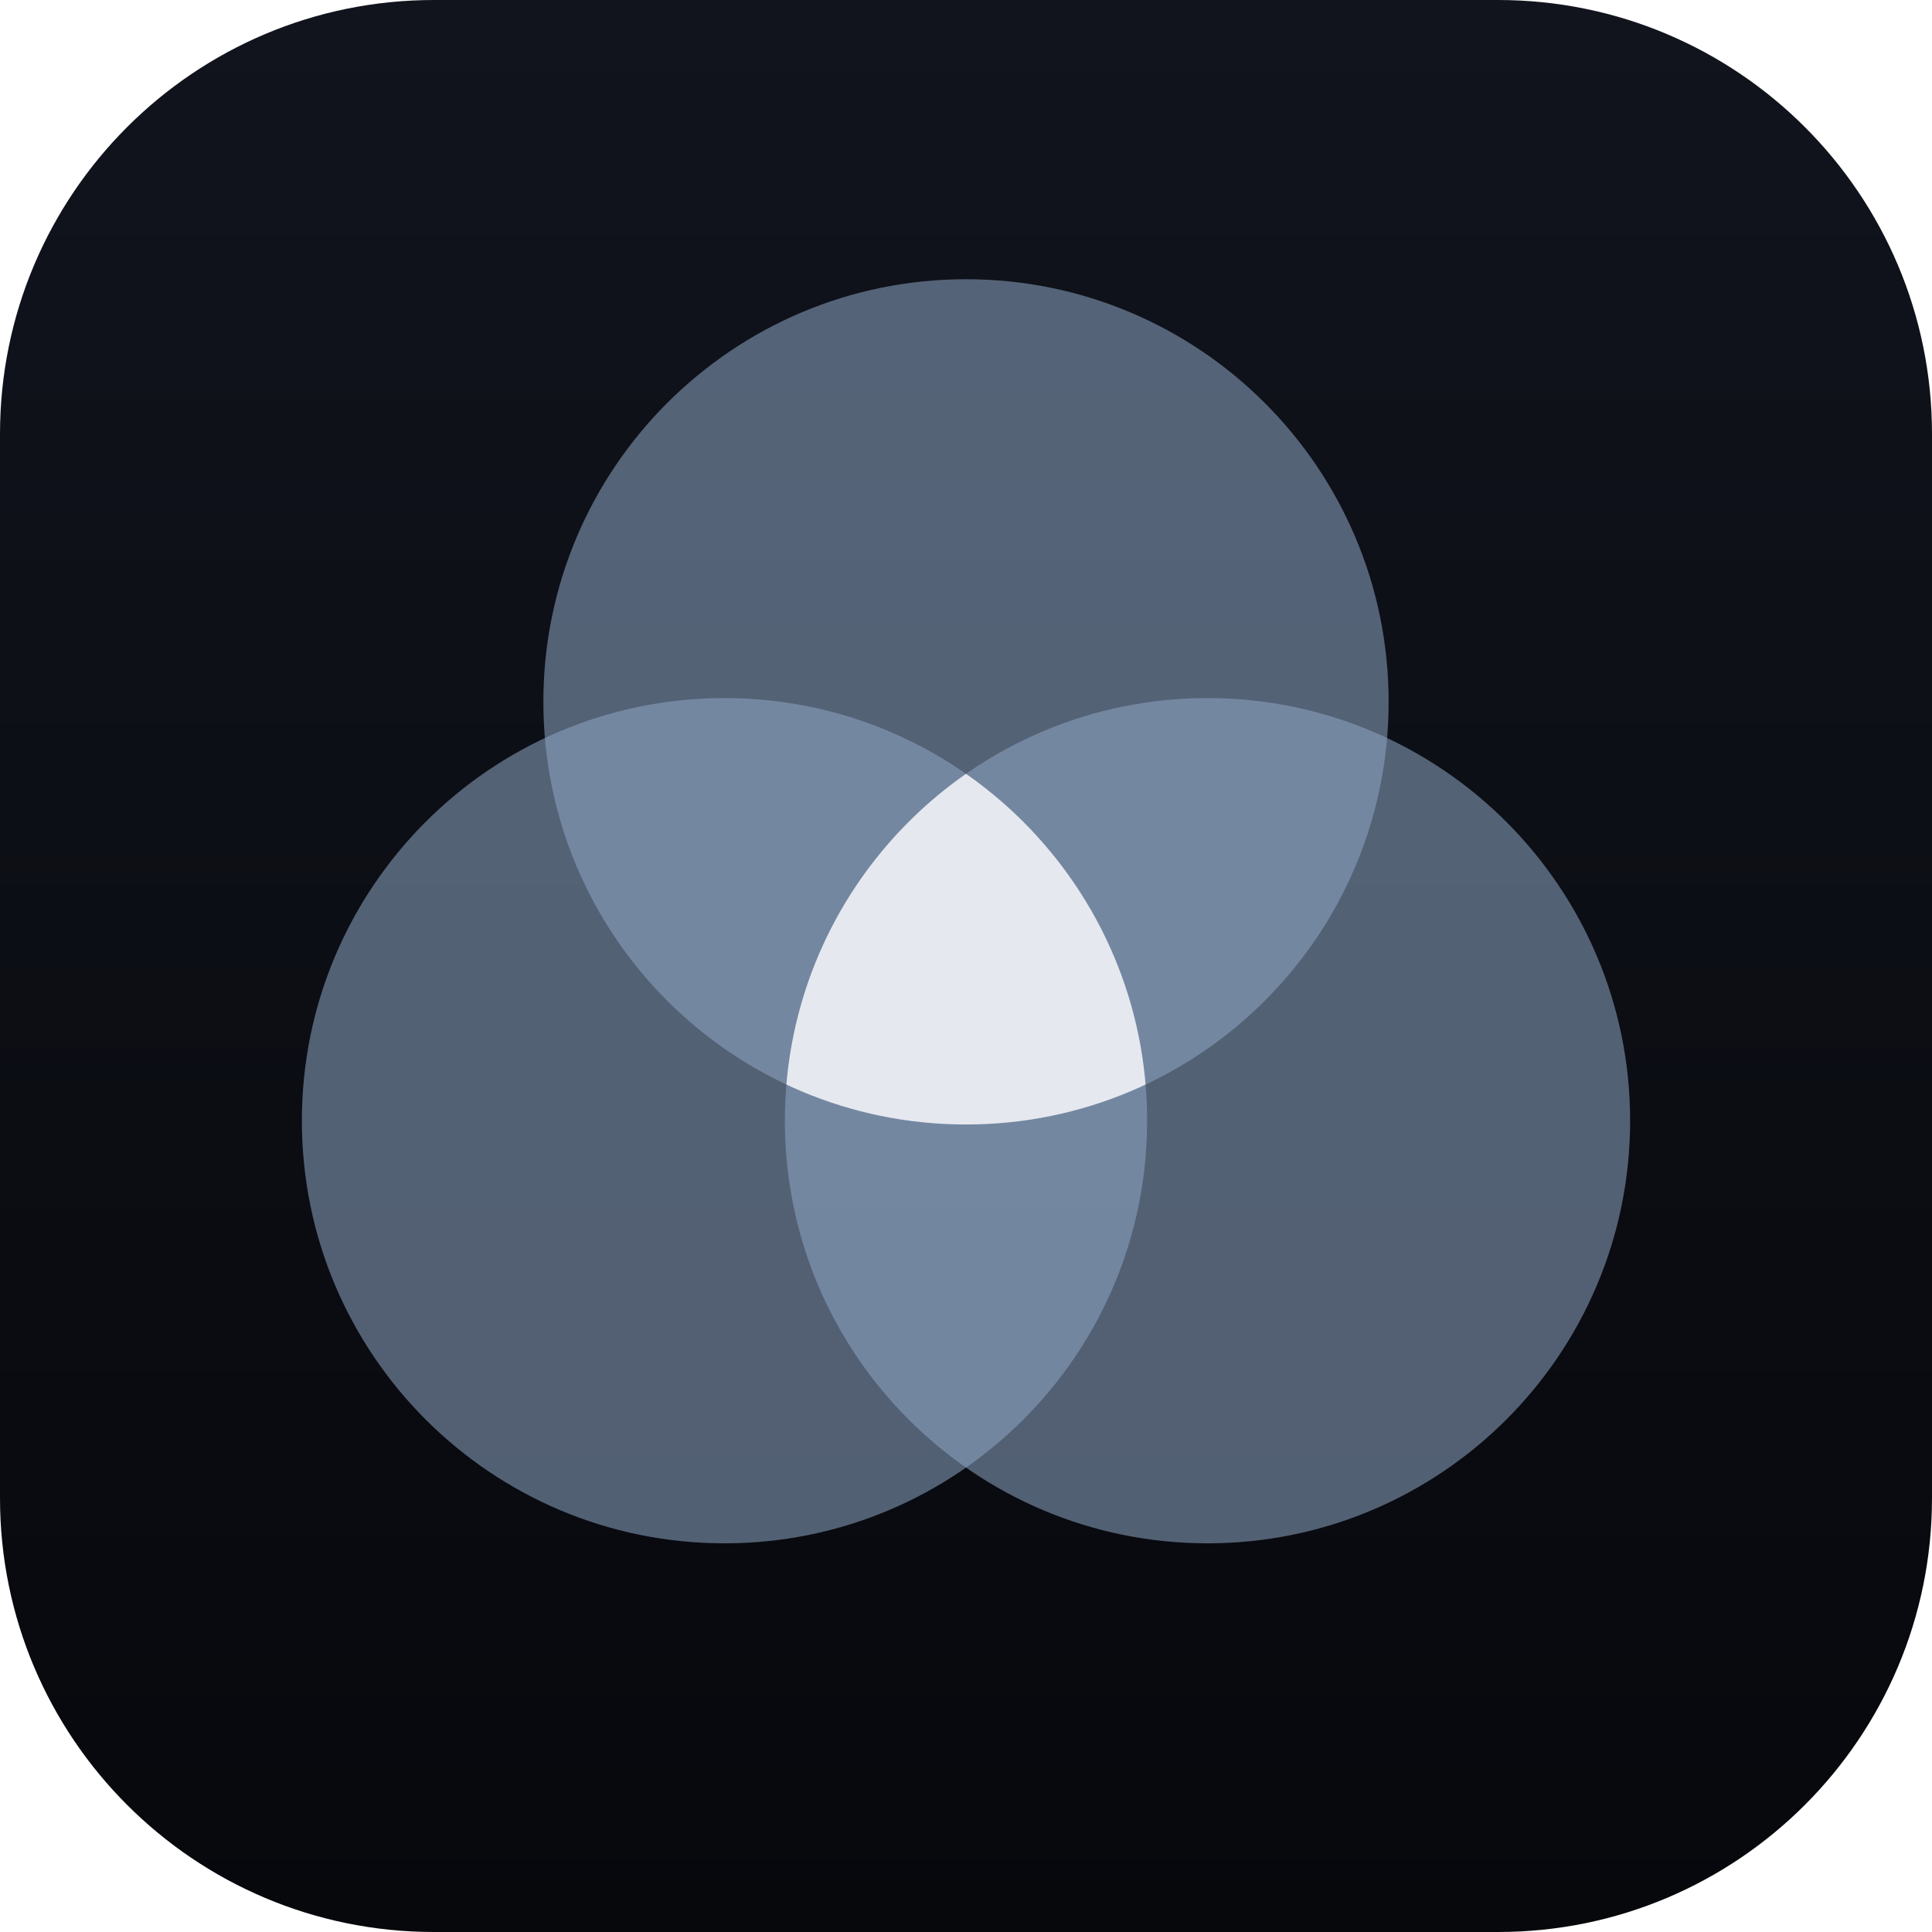
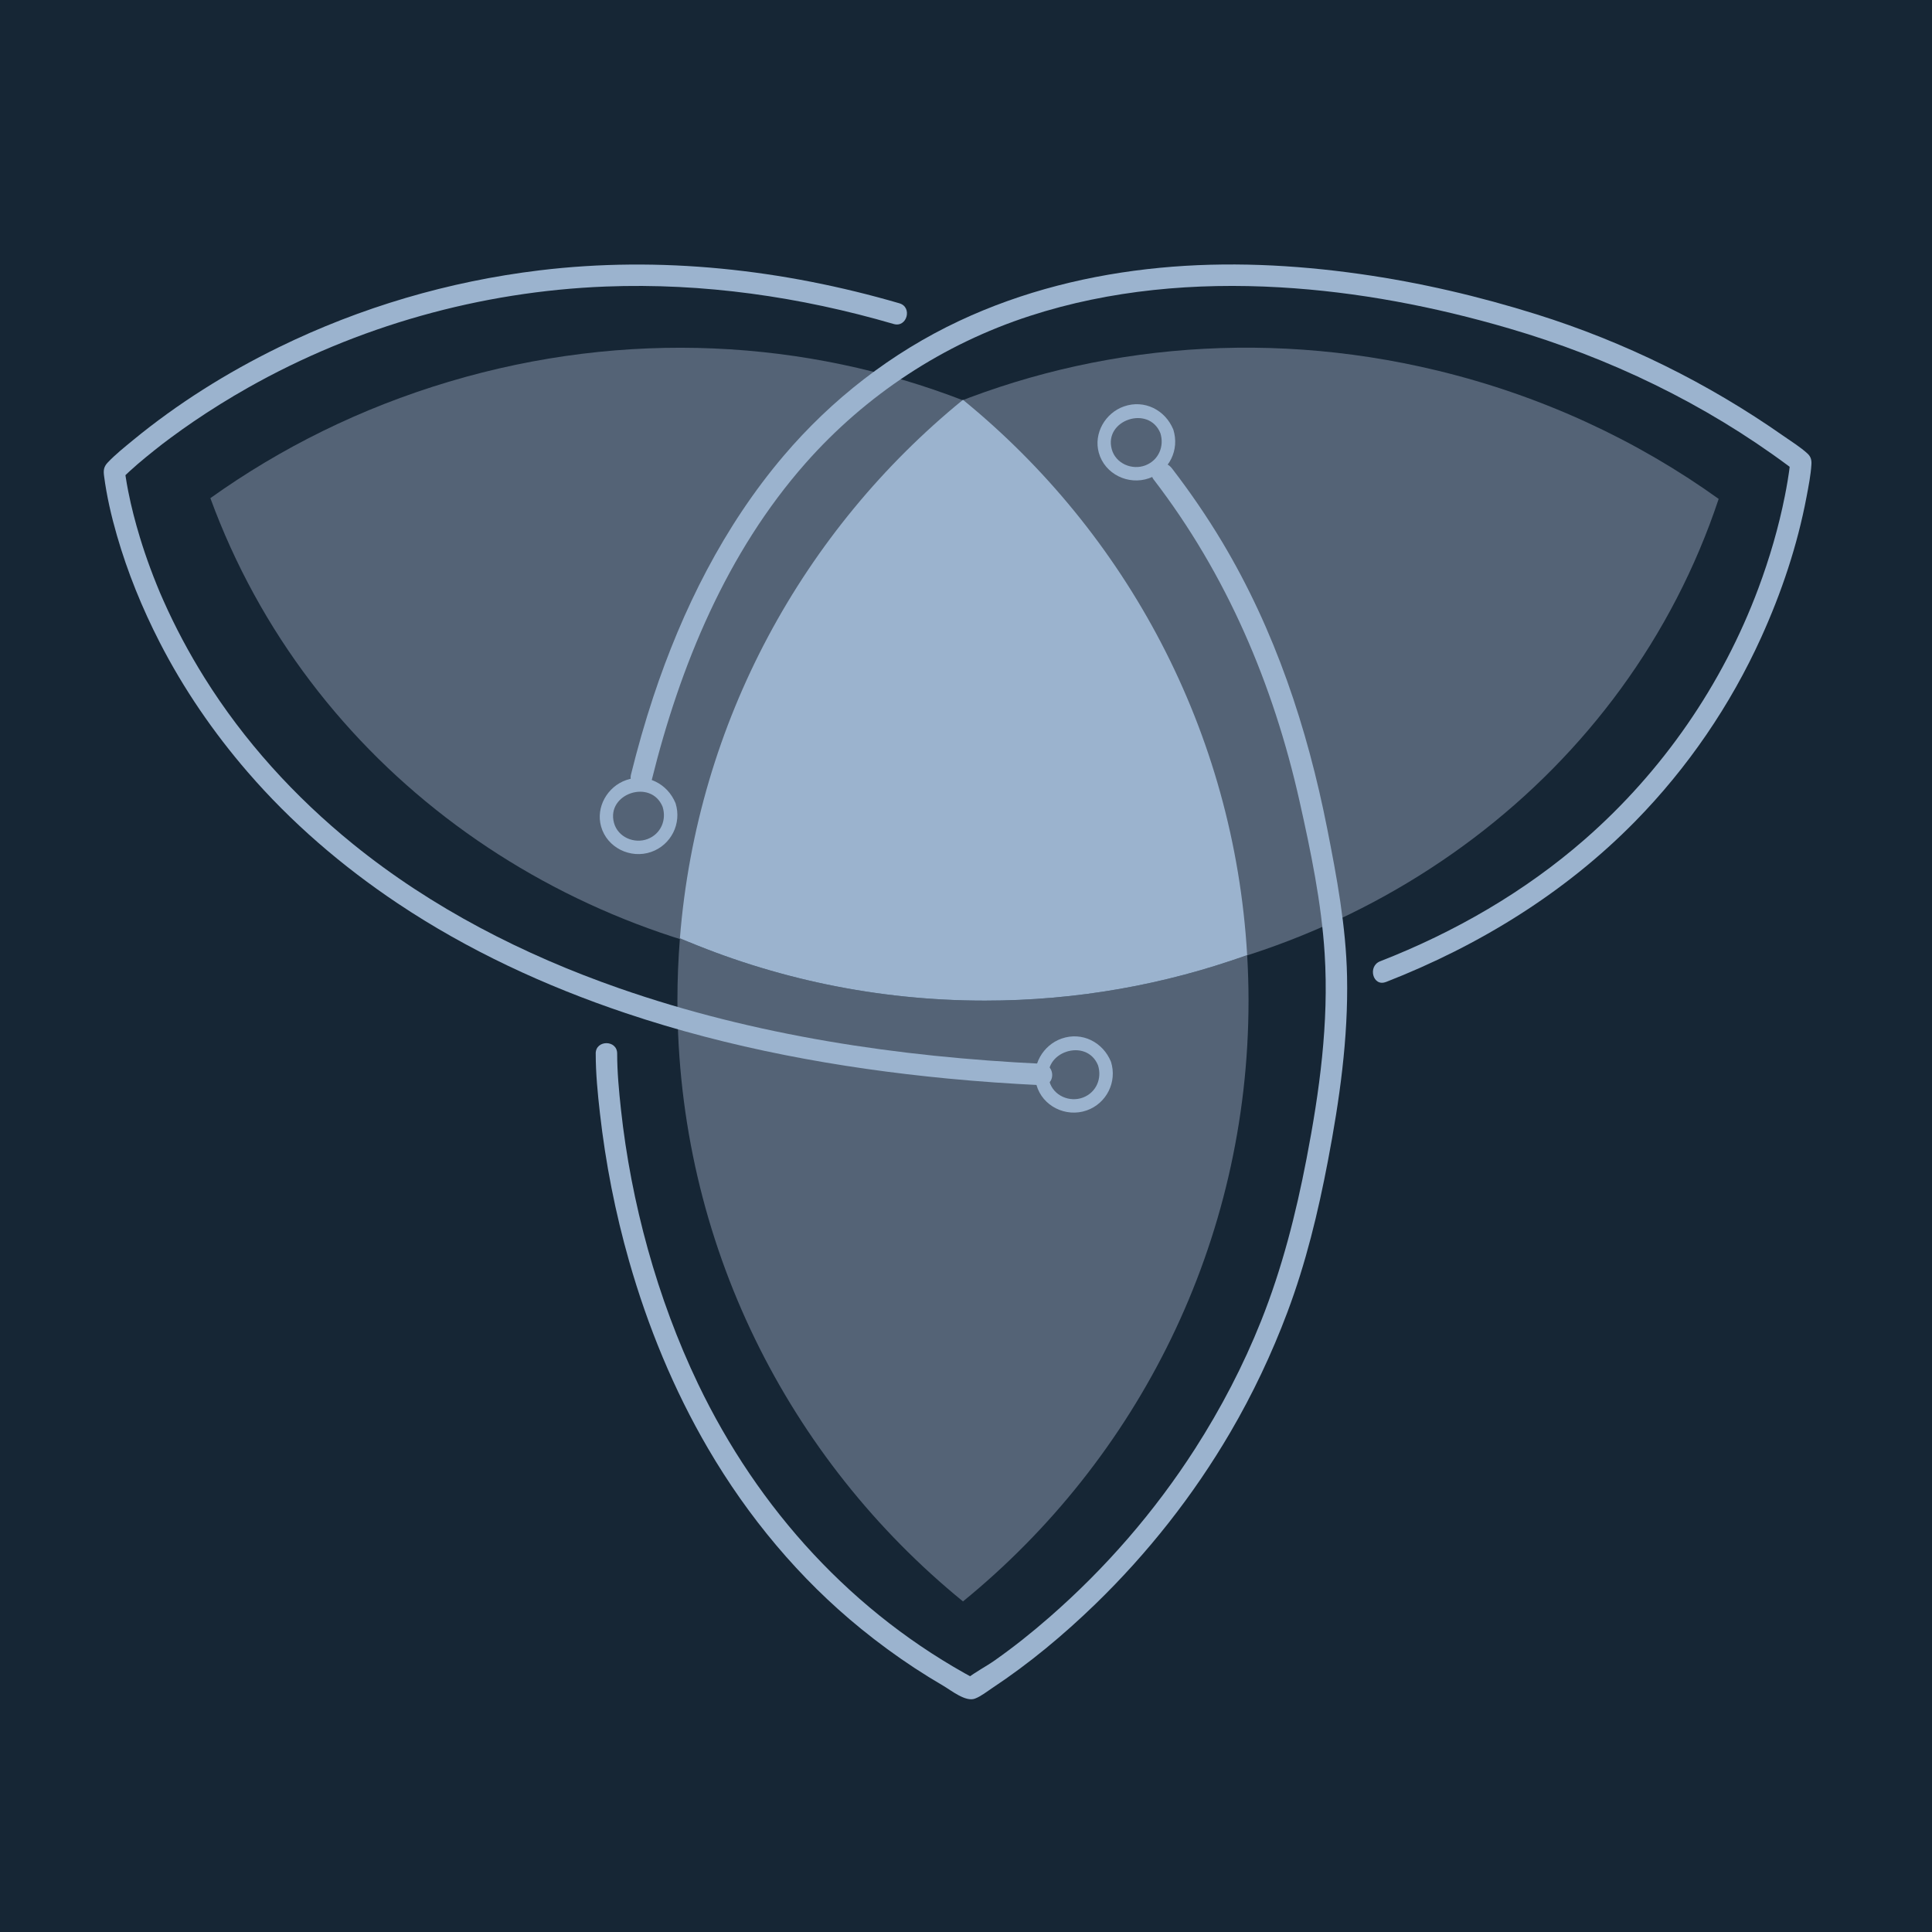
- <svg xmlns="http://www.w3.org/2000/svg" viewBox="0 0 1024 1024" width="1024" height="1024">
+ <svg xmlns="http://www.w3.org/2000/svg" id="Layer_2" version="1.1" viewBox="0 0 1080 1080">
  <defs>
-     <linearGradient id="t" x1="0" y1="0" x2="0" y2="1">
-       <stop offset="0" stop-color="#11141D" />
-       <stop offset="1" stop-color="#07080C" />
-     </linearGradient>
-     <clipPath id="a">
-       <circle cx="512" cy="372" r="224" />
-     </clipPath>
-     <clipPath id="b">
-       <circle cx="384" cy="594" r="224" />
-     </clipPath>
+     <style>
+       .st0 {
+         fill: #546376;
+       }
+ 
+       .st1 {
+         fill: #162635;
+       }
+ 
+       .st2 {
+         fill: #9bb3ce;
+       }
+     </style>
  </defs>
-   <rect width="1024" height="1024" rx="230" fill="url(#t)" />
-   <g fill="#8FA6C4" fill-opacity="0.55">
-     <circle cx="512" cy="372" r="224" />
-     <circle cx="384" cy="594" r="224" />
-     <circle cx="640" cy="594" r="224" />
+   <rect class="st1" width="1080" height="1080" />
+   <g>
+     <path class="st0" d="M469.3,543.17c-23.74-113.18,4.09-227.78,69.4-319.24-87.83-34.08-188.75-40.12-287.9-10.5-49.19,14.69-93.92,36.97-133.2,65.04,54.9,149.91,194,249.28,351.7,264.7Z" />
+     <path class="st0" d="M517.57,232.27c71.82,89.38,105.7,204.87,85.07,321.01,163.9-14.94,306.71-119.84,358.11-274.39-45.65-32.74-98.64-57.58-157.2-71.73-100.31-24.23-200.43-13.09-285.99,25.1Z" />
+     <path class="st0" d="M697.94,559.35c0-8.55-.28-17.03-.76-25.46-45.78,16.47-95.13,25.46-146.59,25.46-60.55,0-118.18-12.44-170.51-34.88-.92,11.51-1.4,23.13-1.4,34.88,0,135.49,62.22,256.43,159.63,335.85,97.41-79.42,159.63-200.36,159.63-335.85Z" />
+     <path class="st2" d="M538.3,223.5c-88.97,72.54-148.57,179.71-158.23,300.97,52.33,22.44,109.97,34.88,170.51,34.88,51.46,0,100.81-8.99,146.59-25.46-7.25-125.12-67.6-235.98-158.87-310.39Z" />
  </g>
-   <g clip-path="url(#a)">
-     <g clip-path="url(#b)">
-       <circle cx="640" cy="594" r="224" fill="#E6E8EF" />
-     </g>
-   </g>
+   <path class="st2" d="M648.65,242.12c2.34,7.35-.97,15.2-8.4,18.03s-16.57-.99-18.77-9.01c-4.49-16.41,20.72-24.81,27.17-9.02,1.8,4.41,9.06,2.48,7.23-1.99-4.45-10.92-16.13-16.94-27.58-12.94-10.46,3.65-17.09,15.08-14.05,25.94,3.33,11.9,16.47,18.25,27.99,14.25s17.22-16,13.64-27.25c-1.46-4.58-8.7-2.62-7.23,1.99Z" />
+   <path class="st2" d="M613.8,595.5c2.34,7.35-.97,15.2-8.4,18.03s-16.57-.99-18.77-9.01c-4.49-16.41,20.72-24.81,27.17-9.02,1.8,4.41,9.06,2.48,7.23-1.99-4.45-10.92-16.13-16.94-27.58-12.94-10.46,3.65-17.09,15.08-14.05,25.94,3.33,11.9,16.47,18.25,27.99,14.25,11.21-3.9,17.22-16,13.64-27.25-1.46-4.58-8.7-2.62-7.23,1.99Z" />
+   <path class="st2" d="M370.4,450.99c2.34,7.35-.97,15.2-8.4,18.03s-16.57-.99-18.77-9.01c-4.49-16.41,20.72-24.81,27.17-9.02,1.8,4.41,9.06,2.48,7.23-1.99-4.45-10.92-16.13-16.94-27.58-12.94-10.46,3.65-17.09,15.08-14.05,25.94,3.33,11.9,16.47,18.25,27.99,14.25,11.21-3.9,17.22-16,13.64-27.25-1.46-4.58-8.7-2.62-7.23,1.99Z" />
+   <path class="st2" d="M582.4,594.66c-80.09-3.83-160.43-15.74-236.34-42.24-53.36-18.63-104.66-44.87-148.69-80.56-32.63-26.46-60.98-57.63-83.11-93.08-8.61-13.79-16.28-28.16-22.88-43.01-1.79-4.03-2.28-5.18-3.73-8.77-1.27-3.14-2.5-6.29-3.67-9.47-2.08-5.62-4-11.3-5.75-17.04-2.59-8.49-4.82-17.09-6.54-25.79-.53-2.68-1.01-5.38-1.42-8.08-.07-.45-.13-.91-.2-1.36-.27-1.73.17,1.54.03.25-.05-.48-.03-1.12-.19-1.57-.05-.16-.04-.37-.06-.54l-1.76,4.24c5.64-5.72,11.92-10.87,18.18-15.88,3.63-2.9,5.28-4.17,9.21-7.08,4.17-3.09,8.4-6.09,12.69-9.02,9.89-6.74,20.07-13.05,30.48-18.94,60.96-34.44,129.96-53.81,199.9-56.54,54.49-2.12,108.77,5.71,161.04,20.94,7.43,2.17,10.6-9.41,3.19-11.57-65.15-18.99-133.76-26.59-201.29-18.41-50.58,6.13-99.84,20.59-145.62,42.97-29,14.18-56.62,31.47-81.57,51.99-4.79,3.94-9.78,7.93-14.07,12.44-2.34,2.46-2.44,4.53-2.06,7.49,1.46,11.27,4.05,22.39,7.19,33.3,5.94,20.6,14.09,40.6,23.87,59.67,13.36,26.05,30.04,50.37,49.16,72.52,24.36,28.22,52.88,52.72,83.85,73.43,39.31,26.29,82.64,46.31,127.41,61.36,58.18,19.57,118.96,30.72,179.97,36.59,17.56,1.69,35.17,2.91,52.79,3.75,7.72.37,7.7-11.63,0-12h0Z" />
+   <path class="st2" d="M774.72,548.96c52.02-20.29,100.25-49.93,139.46-89.92,29.21-29.78,53.12-64.75,70.35-102.74,11.36-25.06,20.21-51.39,25.32-78.46,1.13-5.99,2.38-12.18,2.75-18.29.14-2.29-.29-4.23-2.13-5.94-4.04-3.73-9.04-6.79-13.53-9.93-42.28-29.61-88.73-52.52-137.97-67.96-32.25-10.11-65.29-17.82-98.76-22.56-36.97-5.23-74.5-7.03-111.72-3.47-38.82,3.71-76.97,13.11-112.33,29.72-37.71,17.71-71.24,43.74-98.18,75.48-33.35,39.28-56.65,85.98-72.79,134.69-4.73,14.29-8.84,28.78-12.46,43.39-1.86,7.5,9.71,10.69,11.57,3.19,15.88-64.09,41.96-127.35,86.1-177.33,33.69-38.14,76.87-66.49,125.27-82.22,44.99-14.62,92.68-18.7,139.74-15.99,43.46,2.5,86.51,10.78,128.25,23,56.05,16.4,109.11,41.89,156.06,76.79.92.68,1.83,1.38,2.75,2.07,1.07.81-1.2-.94,0,0-.59-1.41-1.17-2.83-1.76-4.24-.14,1.78-.38,3.55-.6,5.32-.06.51.24-1.66,0-.06-.08.52-.15,1.05-.23,1.57-.19,1.25-.38,2.5-.59,3.75-.46,2.81-.98,5.62-1.54,8.42-3.49,17.57-8.55,34.85-14.81,51.63-20.1,53.89-53.64,102.38-96.93,140.24-33.65,29.43-72.93,52.04-114.51,68.26-7.12,2.78-4.02,14.38,3.19,11.57h0Z" />
+   <path class="st2" d="M333.01,588.92c0,11.09,1.09,22.25,2.34,33.26,3.16,27.98,8.6,55.71,16.32,82.78,10.41,36.48,24.97,71.95,44.12,104.73,22.34,38.24,51.11,72.83,85.51,100.79,9.61,7.81,19.59,15.15,29.94,21.94,5.24,3.44,10.57,6.73,15.98,9.89,4.45,2.59,12.53,9.22,17.78,7.23,3.43-1.3,6.66-3.93,9.69-5.93,20.63-13.65,39.82-29.65,57.57-46.85,29.3-28.4,54.87-60.83,75.48-96.06,12.54-21.43,23.2-43.95,31.93-67.19,10.31-27.44,17.14-55.71,22.63-84.47,6.49-34.01,11.44-68.61,10.71-103.31-.58-27.84-5.74-55.44-11.13-82.7-11.09-56.11-29.19-110.76-58.66-160.03-8.54-14.27-17.95-27.98-28.08-41.16-1.99-2.59-5.14-3.9-8.21-2.15-2.54,1.45-4.12,5.65-2.15,8.21,40.95,53.24,67.03,114.69,81.67,179.97,6.26,27.91,12.27,56.8,14.05,85.38,2.4,38.45-2.87,76.84-10.14,114.51-5.97,30.97-13.69,61.31-25.4,90.66-9.95,24.93-22.43,48.88-36.93,71.47-22.47,35.03-50.02,66.78-81.38,94.13-10.15,8.85-19.71,16.47-30.53,24.11-5.05,3.57-10.91,6.49-15.73,10.33-.22.17-.5.29-.74.43h6.06c-68.83-36.75-121.91-95.21-155.49-165.3-22.95-47.89-37.49-101.67-43.1-153.38-1.12-10.36-2.11-20.85-2.12-31.28,0-7.72-12-7.73-12,0h0Z" />
</svg>
